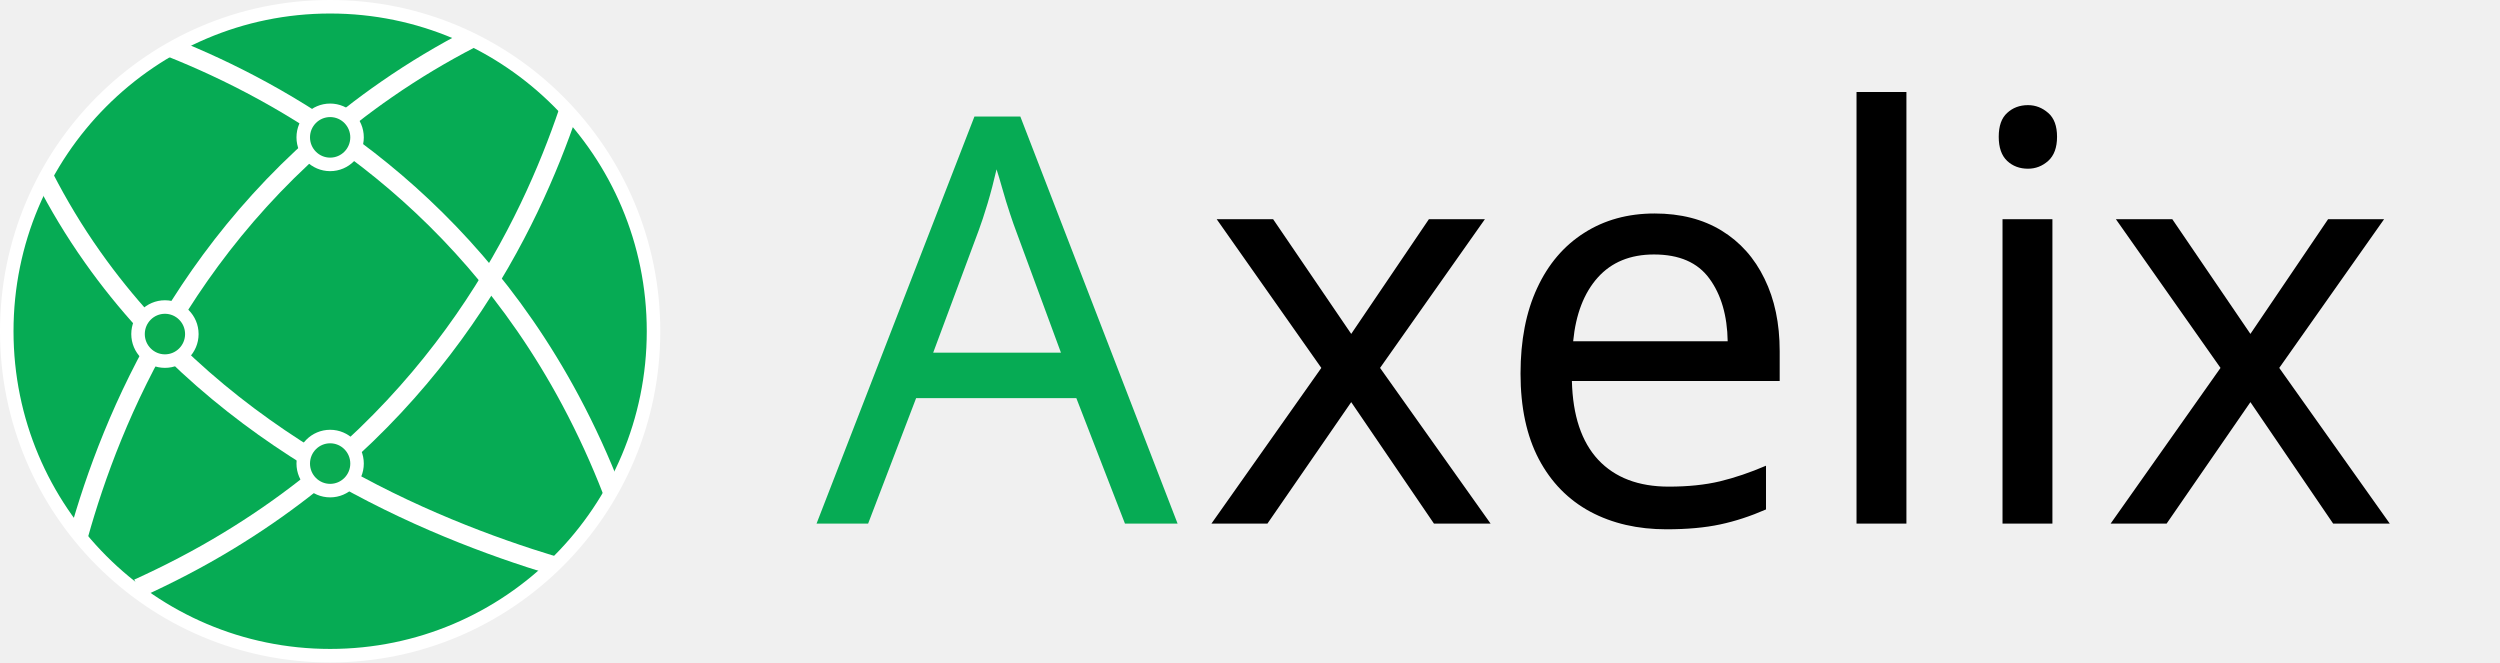
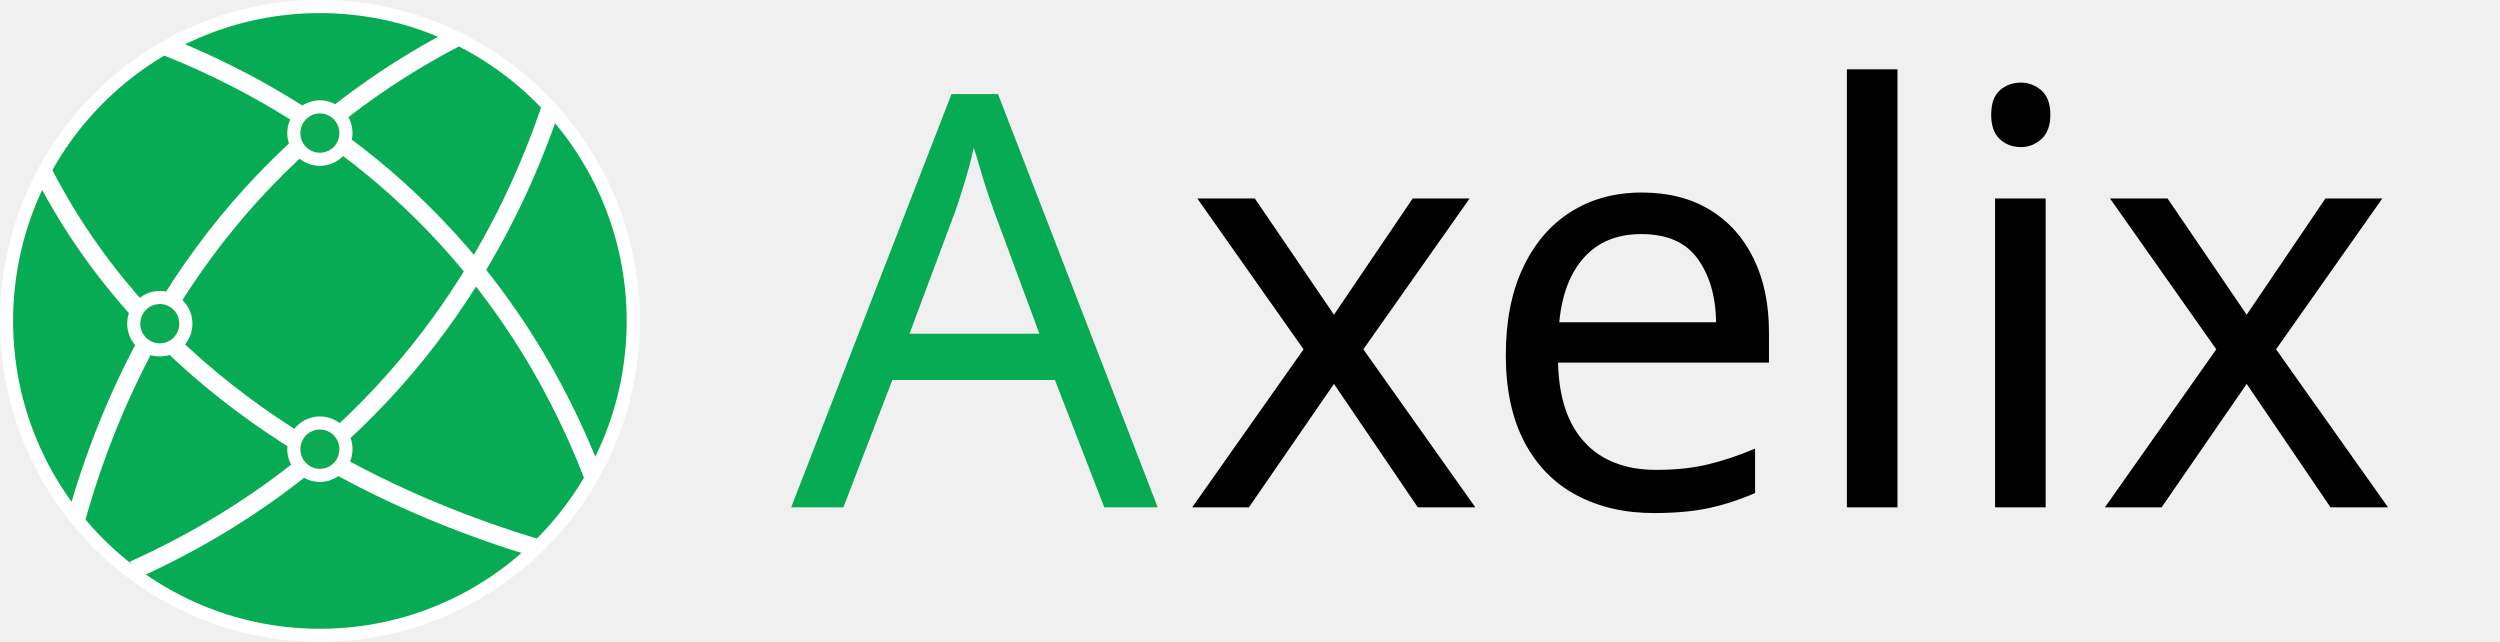
- <svg xmlns="http://www.w3.org/2000/svg" version="1.1" x="0px" y="0px" viewBox="0 0 184.92 49" style="enable-background:new 0 0 184.92 49;" xml:space="preserve">
+ <svg xmlns="http://www.w3.org/2000/svg" version="1.1" x="0px" y="0px" viewBox="0 0 190.85 49" style="enable-background:new 0 0 190.85 49;" xml:space="preserve">
  <style type="text/css">
	.st0{fill:#06AB54;}
	.st1{font-family:'GolosText-Medium';}
- 	.st2{font-size:42px;}
+ 	.st2{font-size:44px;}
	.st3{fill:#06AB54;stroke:#FFFFFF;stroke-miterlimit:10;}
	.st4{fill:none;stroke:#FFFFFF;stroke-width:1.4;stroke-miterlimit:10;}
	.st5{fill:#0AAB52;stroke:#FFFFFF;stroke-miterlimit:10;}
</style>
  <g id="Layer_1">
</g>
  <g id="Layer_2">
    <text transform="matrix(0.9966 0 0 1 60.3983 38.7292)">
      <tspan x="0" y="0" class="st0 st1 st2">A</tspan>
-       <tspan x="28.56" y="0" class="st1 st2">xelix</tspan>
+       <tspan x="29.92" y="0" class="st1 st2">xelix</tspan>
    </text>
    <ellipse class="st3" cx="24.42" cy="24.5" rx="23.92" ry="24" />
    <path class="st4" d="M12.73,3.56c7.91,3.17,21.03,10.25,29.48,26.07c1.19,2.23,2.2,4.46,3.05,6.65" />
    <path class="st4" d="M40.95,41.84c-9.16-2.78-24.32-8.97-34.1-22.82c-1.38-1.95-2.54-3.9-3.53-5.82" />
    <path class="st4" d="M42.03,8.26c-2.82,8.31-9.37,22.19-25.15,31.75c-2.22,1.35-4.46,2.5-6.66,3.5" />
    <path class="st4" d="M5.82,39.59c2.39-8.54,8.13-22.84,22.78-32.98c2.06-1.43,4.14-2.66,6.2-3.73" />
    <ellipse class="st5" cx="24.42" cy="10.16" rx="1.99" ry="2" />
    <ellipse class="st5" cx="12.2" cy="24.71" rx="1.99" ry="2" />
    <ellipse class="st5" cx="24.42" cy="34.29" rx="1.99" ry="2" />
  </g>
</svg>
